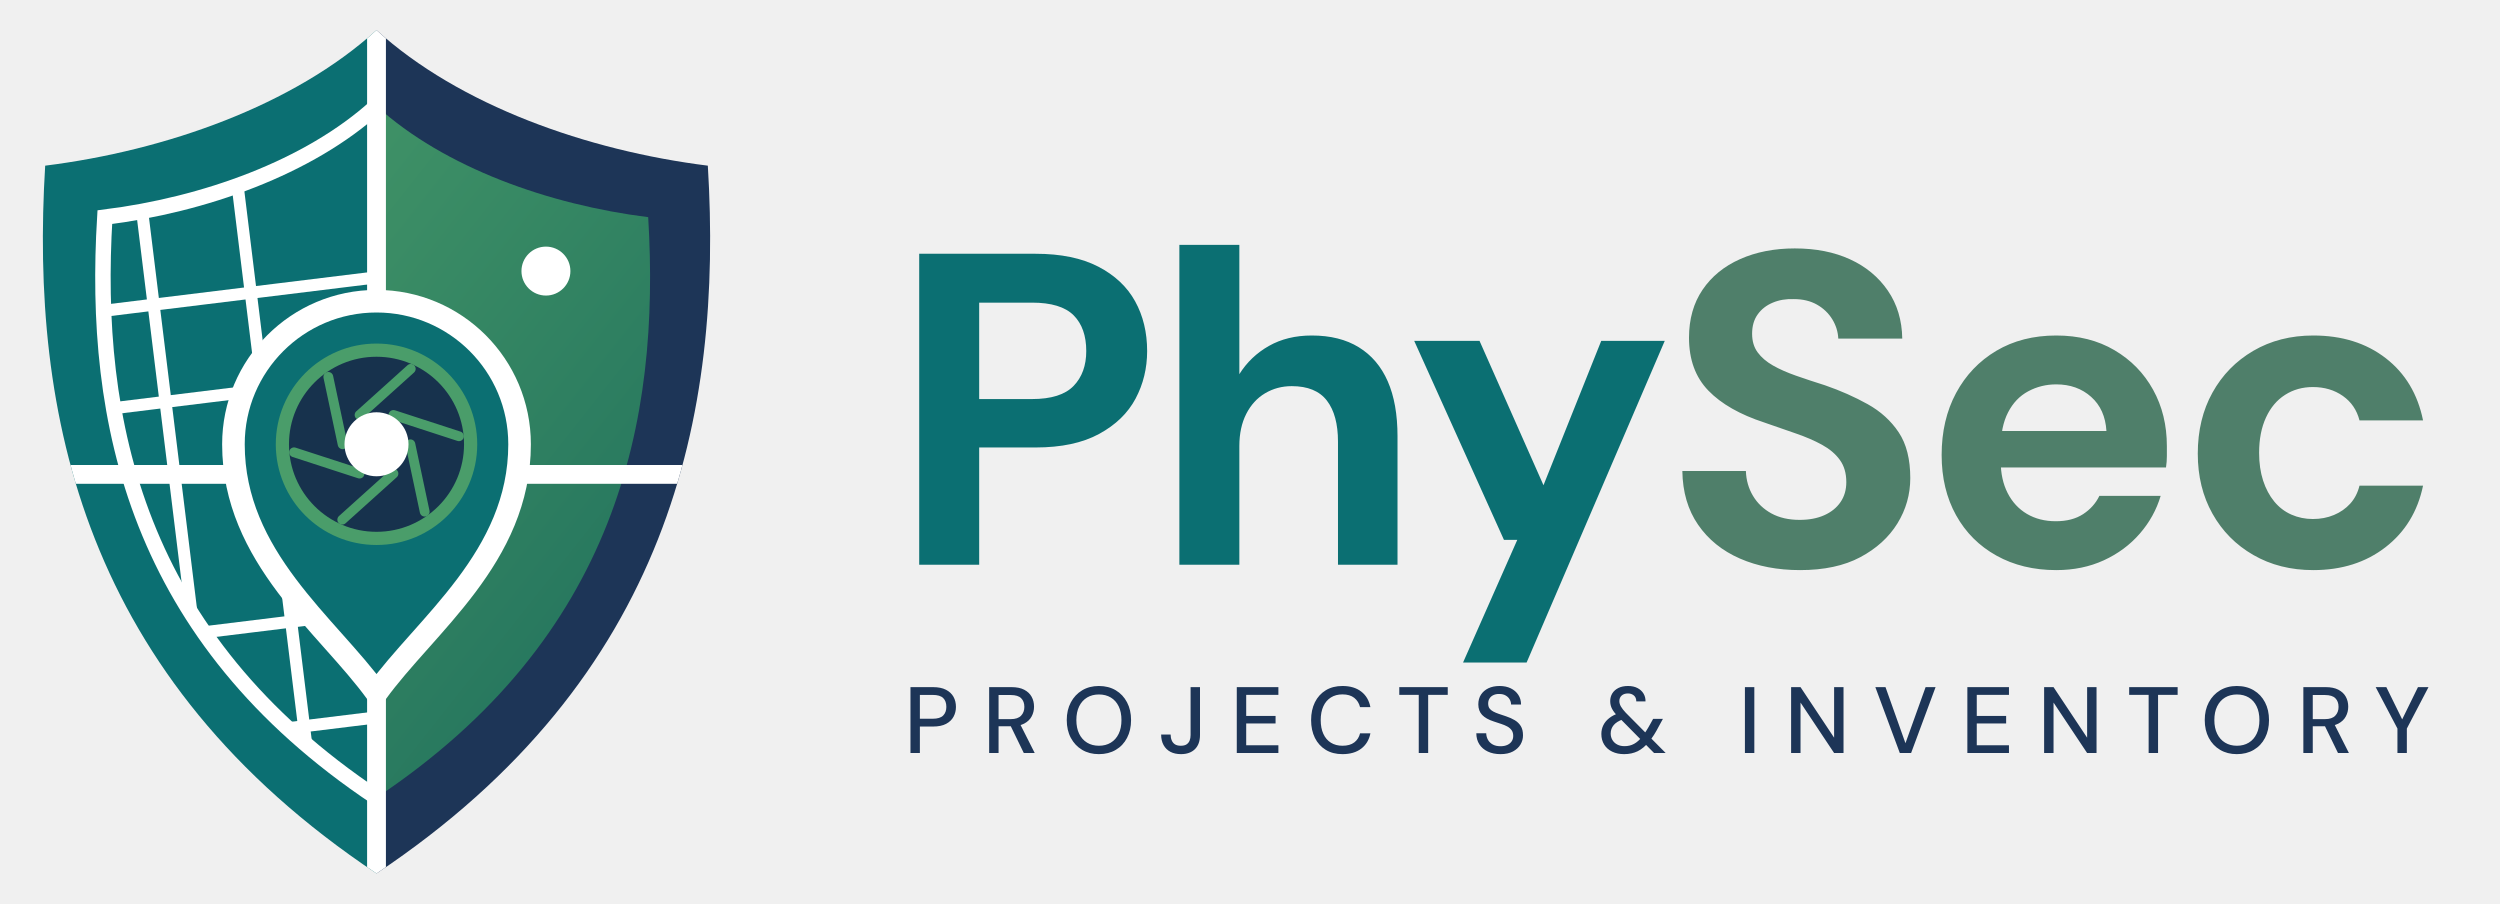
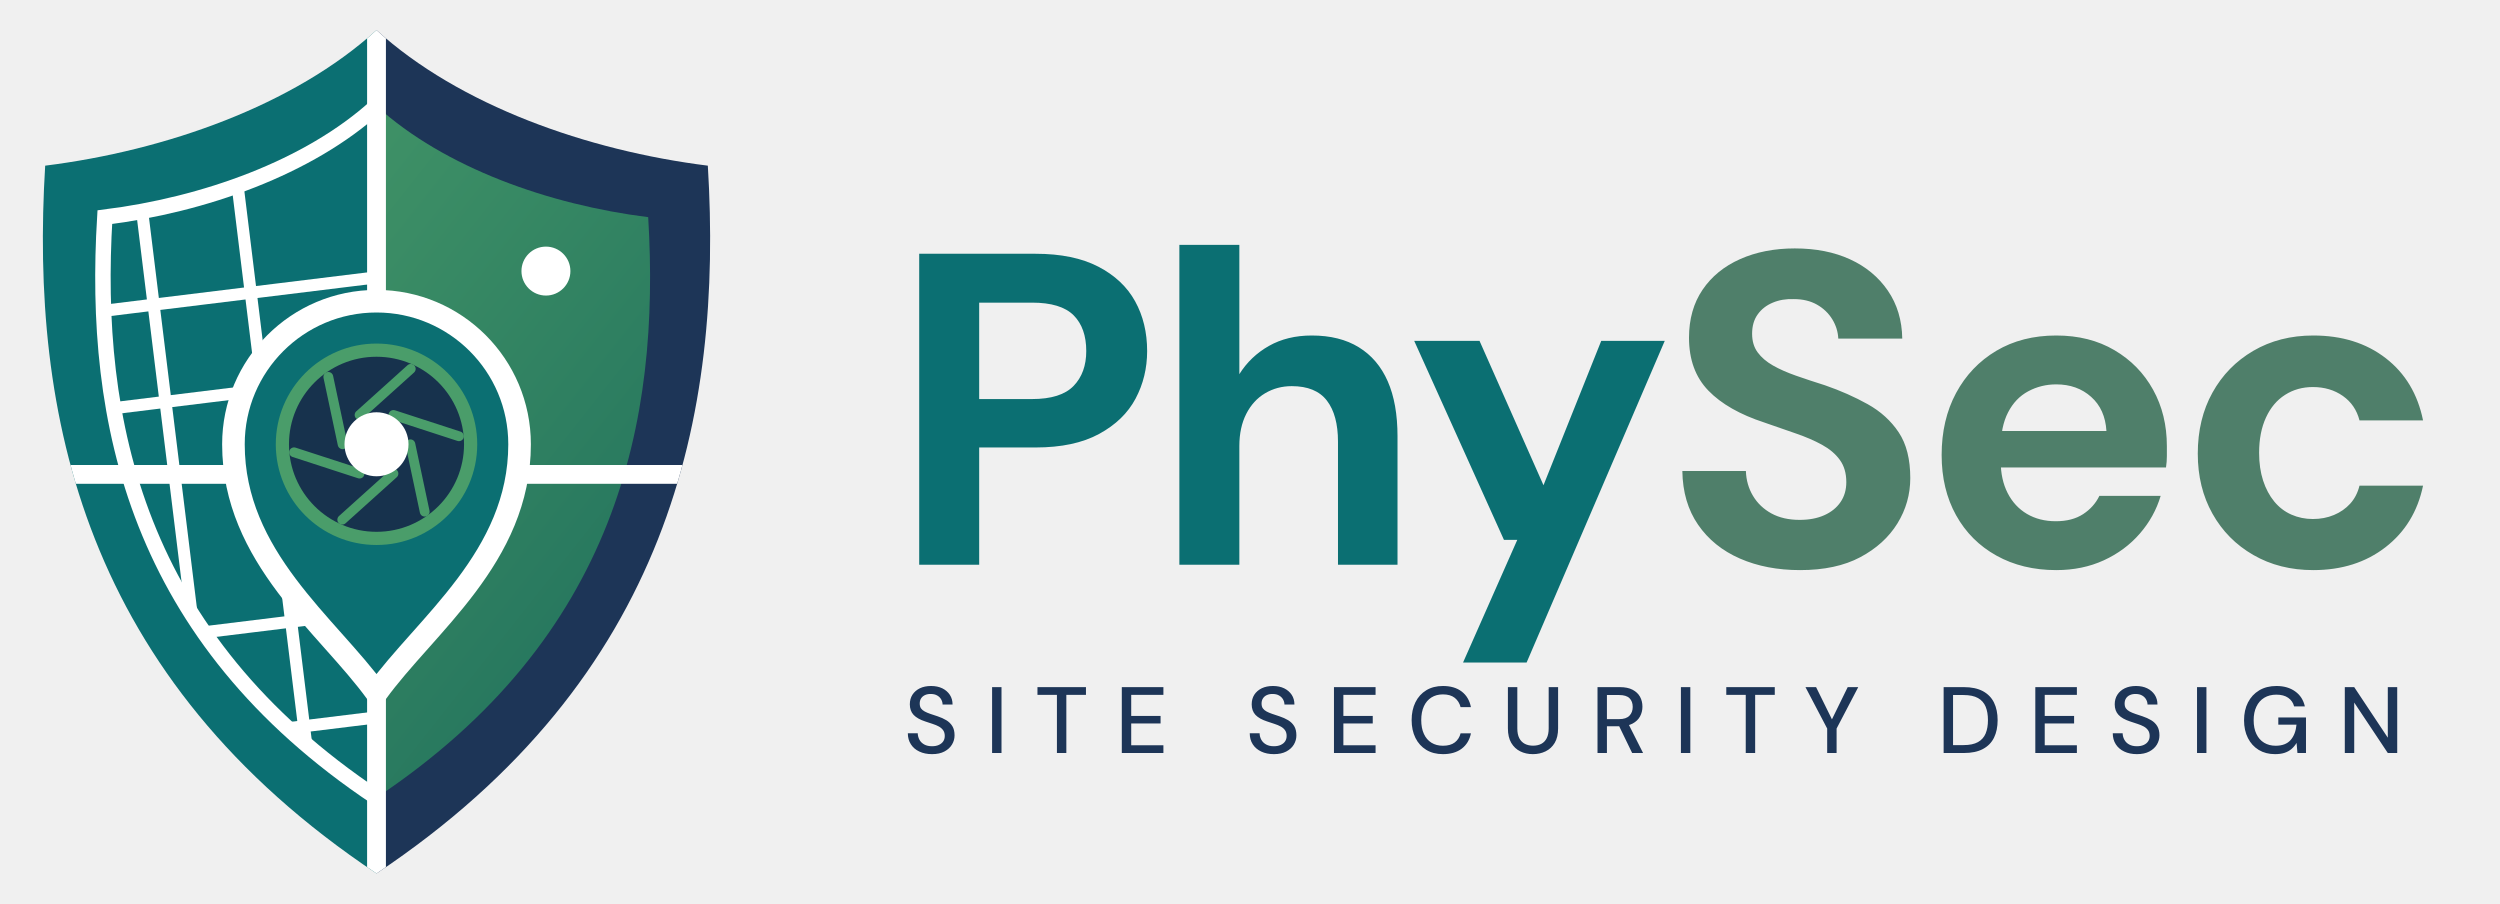
<svg xmlns="http://www.w3.org/2000/svg" viewBox="0 0 664 240" width="664" height="240" role="img" aria-label="PhySec">
  <defs>
    <linearGradient id="pg" x1="0" y1="0" x2="1" y2="1">
      <stop offset="0" stop-color="#4a9d6a" />
      <stop offset="1" stop-color="#1f6f5c" />
    </linearGradient>
    <clipPath id="ps">
      <path d="M100 8 C78 28 44 40 12 44 C8 110 22 180 100 232 C178 180 192 110 188 44 C156 40 122 28 100 8 Z" />
    </clipPath>
    <clipPath id="pi">
      <path d="M100 8 C78 28 44 40 12 44 C8 110 22 180 100 232 C178 180 192 110 188 44 C156 40 122 28 100 8 Z" transform="translate(100 120) scale(.82) translate(-100 -120)" />
    </clipPath>
    <clipPath id="pl">
      <rect x="0" y="0" width="100" height="240" />
    </clipPath>
    <clipPath id="pr">
      <rect x="100" y="0" width="100" height="240" />
    </clipPath>
  </defs>
  <g clip-path="url(#ps)">
    <rect x="0" y="0" width="100" height="240" fill="#0b6f72" />
    <rect x="100" y="0" width="100" height="240" fill="#1d3557" />
  </g>
  <g clip-path="url(#pr)">
    <path d="M100 8 C78 28 44 40 12 44 C8 110 22 180 100 232 C178 180 192 110 188 44 C156 40 122 28 100 8 Z" transform="translate(100 120) scale(.82) translate(-100 -120)" fill="url(#pg)" />
  </g>
  <g clip-path="url(#pl)">
    <g clip-path="url(#pi)">
      <g fill="none" stroke="#fff" stroke-width="3.2" transform="rotate(-7 100 120)">
        <path d="M46 0 V240 M72 0 V240 M0 74 H110 M0 100 H110 M0 162 H110 M0 190 H110" />
      </g>
    </g>
    <path d="M100 8 C78 28 44 40 12 44 C8 110 22 180 100 232 C178 180 192 110 188 44 C156 40 122 28 100 8 Z" transform="translate(100 120) scale(.82) translate(-100 -120)" fill="none" stroke="#fff" stroke-width="5" />
  </g>
  <g clip-path="url(#ps)" stroke="#fff" stroke-width="5">
    <path d="M100 0 V240 M0 126 H200" />
  </g>
  <circle cx="145" cy="72" r="6.5" fill="#fff" />
  <path d="M100 184 C87 166 62 148 62 118 A38 38 0 0 1 138 118 C138 148 113 166 100 184 Z" fill="#0b6f72" stroke="#fff" stroke-width="6" stroke-linejoin="round" />
  <circle cx="100" cy="118" r="25" fill="#17324d" stroke="#4a9d6a" stroke-width="3.5" />
  <g stroke="#4a9d6a" stroke-width="2.6" stroke-linecap="round">
    <path d="M109 118 L112.8 135.9" />
    <path d="M104.5 125.79 L90.9 138.03" />
    <path d="M95.5 125.79 L78.1 120.13" />
    <path d="M91 118 L87.2 100.1" />
    <path d="M95.5 110.21 L109.1 97.97" />
    <path d="M104.5 110.21 L121.9 115.87" />
  </g>
  <circle cx="100" cy="118" r="8.5" fill="#fff" />
  <path d="M244.14 150V67.4H275.06Q285.09 67.4 291.7 70.82Q298.3 74.24 301.49 80.03Q304.68 85.81 304.68 93.24Q304.68 100.09 301.61 105.87Q298.54 111.65 291.93 115.25Q285.32 118.85 275.06 118.85H260.07V150ZM260.07 105.99H274.11Q281.78 105.99 285.15 102.5Q288.51 99.02 288.51 93.24Q288.51 87.11 285.15 83.74Q281.78 80.38 274.11 80.38H260.07Z M313.24 150V65.04H329.17V99.38Q332.12 94.66 337.02 91.88Q341.91 89.11 348.4 89.11Q355.84 89.11 360.91 92.24Q365.99 95.37 368.58 101.27Q371.18 107.17 371.18 115.9V150H355.37V117.31Q355.37 110.23 352.42 106.4Q349.47 102.56 343.09 102.56Q339.2 102.56 336.01 104.45Q332.83 106.34 331 109.94Q329.17 113.54 329.17 118.49V150Z M388.59 175.96 402.99 143.39H399.45L375.61 90.53H392.96L409.95 128.88L425.29 90.53H442.16L405.47 175.96Z" fill="#0b6f72" />
  <path d="M478.1 151.42Q469.14 151.42 462.12 148.35Q455.09 145.28 451.02 139.38Q446.95 133.48 446.83 125.1H463.71Q463.83 128.76 465.6 131.71Q467.37 134.66 470.49 136.37Q473.62 138.08 477.99 138.08Q481.76 138.08 484.53 136.84Q487.31 135.6 488.84 133.36Q490.38 131.12 490.38 128.05Q490.38 124.51 488.66 122.15Q486.95 119.79 483.94 118.14Q480.94 116.49 476.98 115.13Q473.03 113.77 468.66 112.24Q458.87 109.05 453.74 103.74Q448.6 98.43 448.6 89.7Q448.6 82.27 452.2 76.96Q455.8 71.65 462.17 68.82Q468.55 65.98 476.69 65.98Q485.07 65.98 491.38 68.88Q497.69 71.77 501.41 77.19Q505.13 82.62 505.24 89.94H488.25Q488.13 87.22 486.66 84.81Q485.18 82.39 482.59 80.91Q479.99 79.44 476.45 79.44Q473.38 79.32 470.85 80.38Q468.31 81.44 466.84 83.51Q465.36 85.57 465.36 88.64Q465.36 91.59 466.84 93.6Q468.31 95.6 470.91 97.08Q473.5 98.55 477.04 99.79Q480.58 101.03 484.71 102.33Q490.85 104.45 496.04 107.34Q501.23 110.23 504.3 114.84Q507.37 119.44 507.37 126.99Q507.37 133.48 503.95 139.03Q500.52 144.57 494.09 147.99Q487.66 151.42 478.1 151.42Z M546.14 151.42Q537.17 151.42 530.27 147.58Q523.37 143.75 519.53 136.84Q515.7 129.94 515.7 120.85Q515.7 111.53 519.53 104.39Q523.37 97.25 530.21 93.18Q537.05 89.11 546.14 89.11Q554.99 89.11 561.6 93.01Q568.21 96.9 571.86 103.51Q575.52 110.12 575.52 118.49Q575.52 119.67 575.52 121.15Q575.52 122.62 575.29 124.16H527.02V114.48H559.47Q559.12 108.7 555.4 105.4Q551.69 102.09 546.14 102.09Q542.13 102.09 538.71 103.92Q535.28 105.75 533.34 109.53Q531.39 113.3 531.39 119.08V122.51Q531.39 127.34 533.22 130.94Q535.05 134.54 538.35 136.49Q541.66 138.44 546.02 138.44Q550.39 138.44 553.28 136.55Q556.17 134.66 557.59 131.71H573.87Q572.22 137.26 568.32 141.74Q564.43 146.22 558.77 148.82Q553.1 151.42 546.14 151.42Z M614.41 151.42Q605.44 151.42 598.48 147.4Q591.52 143.39 587.63 136.43Q583.73 129.47 583.73 120.5Q583.73 111.3 587.63 104.28Q591.52 97.25 598.48 93.18Q605.44 89.11 614.41 89.11Q625.86 89.11 633.65 95.13Q641.43 101.15 643.56 111.65H626.68Q625.62 107.52 622.26 105.16Q618.9 102.8 614.29 102.8Q610.16 102.8 606.92 104.87Q603.67 106.93 601.85 110.88Q600.02 114.84 600.02 120.26Q600.02 124.39 601.08 127.64Q602.14 130.88 604.03 133.19Q605.92 135.49 608.57 136.67Q611.23 137.85 614.29 137.85Q617.36 137.85 619.9 136.78Q622.44 135.72 624.21 133.78Q625.98 131.83 626.68 129H643.56Q641.43 139.26 633.59 145.34Q625.74 151.42 614.41 151.42Z" fill="#4f7f6a" />
-   <path d="M241.82 200V182.5H247.8Q249.9 182.5 251.25 183.2Q252.6 183.9 253.25 185.07Q253.9 186.25 253.9 187.75Q253.9 189.18 253.26 190.36Q252.62 191.55 251.28 192.26Q249.93 192.97 247.8 192.97H244.32V200ZM244.32 190.9H247.7Q249.68 190.9 250.51 190.04Q251.35 189.18 251.35 187.75Q251.35 186.22 250.51 185.4Q249.68 184.57 247.7 184.57H244.32Z M262.72 200V182.5H268.64Q270.72 182.5 272.04 183.2Q273.37 183.9 274 185.06Q274.64 186.22 274.64 187.7Q274.64 189.1 274 190.29Q273.37 191.47 272.02 192.19Q270.67 192.9 268.57 192.9H265.22V200ZM271.92 200 268.14 192.22H270.89L274.82 200ZM265.22 191H268.47Q270.32 191 271.19 190.09Q272.07 189.18 272.07 187.75Q272.07 186.3 271.22 185.45Q270.37 184.6 268.47 184.6H265.22Z M291.86 200.3Q289.33 200.3 287.42 199.16Q285.51 198.03 284.42 195.99Q283.33 193.95 283.33 191.25Q283.33 188.57 284.42 186.54Q285.51 184.5 287.42 183.35Q289.33 182.2 291.86 182.2Q294.43 182.2 296.36 183.35Q298.28 184.5 299.34 186.54Q300.41 188.57 300.41 191.25Q300.41 193.95 299.34 195.99Q298.28 198.03 296.36 199.16Q294.43 200.3 291.86 200.3ZM291.88 198.07Q293.68 198.07 295.03 197.25Q296.38 196.43 297.12 194.9Q297.86 193.38 297.86 191.25Q297.86 189.12 297.12 187.6Q296.38 186.07 295.03 185.26Q293.68 184.45 291.88 184.45Q290.08 184.45 288.73 185.26Q287.38 186.07 286.63 187.6Q285.88 189.12 285.88 191.25Q285.88 193.38 286.63 194.9Q287.38 196.43 288.73 197.25Q290.08 198.07 291.88 198.07Z M313.67 200.3Q312.05 200.3 310.87 199.69Q309.7 199.07 309.05 197.9Q308.4 196.72 308.4 195.1H310.92Q310.92 195.95 311.2 196.62Q311.47 197.3 312.06 197.69Q312.65 198.07 313.62 198.07Q314.6 198.07 315.16 197.7Q315.72 197.32 315.97 196.69Q316.22 196.05 316.22 195.22V182.5H318.72V195.22Q318.72 197.65 317.37 198.98Q316.02 200.3 313.67 200.3Z M328.49 200V182.5H339.54V184.55H330.99V190.15H338.79V192.15H330.99V197.95H339.54V200Z M356.56 200.3Q353.98 200.3 352.12 199.16Q350.26 198.03 349.24 195.99Q348.23 193.95 348.23 191.25Q348.23 188.57 349.24 186.52Q350.26 184.47 352.12 183.34Q353.98 182.2 356.56 182.2Q359.63 182.2 361.54 183.68Q363.46 185.15 363.98 187.82H361.23Q360.86 186.28 359.69 185.35Q358.53 184.43 356.56 184.43Q354.78 184.43 353.48 185.25Q352.18 186.07 351.48 187.6Q350.78 189.12 350.78 191.25Q350.78 193.38 351.48 194.91Q352.18 196.45 353.48 197.26Q354.78 198.07 356.56 198.07Q358.53 198.07 359.69 197.19Q360.86 196.3 361.23 194.78H363.98Q363.46 197.38 361.54 198.84Q359.63 200.3 356.56 200.3Z M376.82 200V184.55H371.65V182.5H384.52V184.55H379.32V200Z M398.54 200.3Q396.61 200.3 395.16 199.61Q393.71 198.93 392.91 197.68Q392.11 196.43 392.11 194.75H394.74Q394.76 195.7 395.2 196.49Q395.64 197.28 396.48 197.74Q397.31 198.2 398.54 198.2Q399.59 198.2 400.35 197.85Q401.11 197.5 401.51 196.89Q401.91 196.28 401.91 195.47Q401.91 194.55 401.49 193.95Q401.06 193.35 400.35 192.96Q399.64 192.57 398.7 192.27Q397.76 191.97 396.74 191.62Q394.66 190.95 393.65 189.88Q392.64 188.8 392.64 187.07Q392.64 185.6 393.34 184.51Q394.04 183.43 395.3 182.81Q396.56 182.2 398.29 182.2Q399.99 182.2 401.26 182.82Q402.54 183.45 403.26 184.55Q403.99 185.65 403.99 187.12H401.34Q401.34 186.45 400.99 185.8Q400.64 185.15 399.94 184.74Q399.24 184.32 398.21 184.32Q397.36 184.3 396.69 184.6Q396.01 184.9 395.64 185.48Q395.26 186.05 395.26 186.85Q395.26 187.65 395.6 188.14Q395.94 188.62 396.59 188.97Q397.24 189.32 398.1 189.61Q398.96 189.9 400.01 190.25Q401.31 190.68 402.33 191.29Q403.34 191.9 403.93 192.86Q404.51 193.82 404.51 195.32Q404.51 196.62 403.84 197.75Q403.16 198.88 401.84 199.59Q400.51 200.3 398.54 200.3Z  M439.32 200 429.82 190.38Q428.65 189.22 428.16 188.27Q427.67 187.32 427.67 186.22Q427.67 185.07 428.23 184.16Q428.8 183.25 429.86 182.72Q430.92 182.2 432.4 182.2Q433.87 182.2 434.91 182.74Q435.95 183.28 436.51 184.2Q437.07 185.12 437.05 186.3H434.6Q434.6 185.25 433.95 184.71Q433.3 184.18 432.4 184.18Q431.32 184.18 430.71 184.74Q430.1 185.3 430.1 186.2Q430.1 186.93 430.52 187.66Q430.95 188.4 431.8 189.3L442.4 200ZM431.37 200.3Q429.57 200.3 428.2 199.64Q426.82 198.97 426.07 197.76Q425.32 196.55 425.32 194.95Q425.32 193.68 425.85 192.61Q426.37 191.55 427.4 190.74Q428.42 189.93 429.92 189.43L430.87 189.1L432.1 190.7L431.07 191.05Q429.42 191.62 428.61 192.57Q427.8 193.53 427.8 194.82Q427.8 195.78 428.26 196.55Q428.72 197.32 429.55 197.75Q430.37 198.18 431.47 198.18Q432.9 198.18 434.02 197.56Q435.15 196.95 436.25 195.55Q436.75 194.9 437.27 194.07Q437.8 193.25 438.37 192.2L439.07 190.93H441.67L440.62 192.85Q439.97 194.12 439.31 195.16Q438.65 196.2 437.97 197Q436.55 198.75 434.96 199.53Q433.37 200.3 431.37 200.3Z  M463.45 200V182.5H465.95V200Z M475.72 200V182.5H478.22L487.14 195.93V182.5H489.64V200H487.14L478.22 186.6V200Z M504.59 200 498.09 182.5H500.79L506.09 197.4L511.44 182.5H514.09L507.59 200Z M522.53 200V182.5H533.58V184.55H525.03V190.15H532.83V192.15H525.03V197.95H533.58V200Z M542.92 200V182.5H545.42L554.34 195.93V182.5H556.84V200H554.34L545.42 186.6V200Z M570.68 200V184.55H565.51V182.5H578.38V184.55H573.18V200Z M594.1 200.3Q591.58 200.3 589.66 199.16Q587.75 198.03 586.66 195.99Q585.58 193.95 585.58 191.25Q585.58 188.57 586.66 186.54Q587.75 184.5 589.66 183.35Q591.58 182.2 594.1 182.2Q596.68 182.2 598.6 183.35Q600.53 184.5 601.59 186.54Q602.65 188.57 602.65 191.25Q602.65 193.95 601.59 195.99Q600.53 198.03 598.6 199.16Q596.68 200.3 594.1 200.3ZM594.13 198.07Q595.93 198.07 597.28 197.25Q598.63 196.43 599.36 194.9Q600.1 193.38 600.1 191.25Q600.1 189.12 599.36 187.6Q598.63 186.07 597.28 185.26Q595.93 184.45 594.13 184.45Q592.33 184.45 590.98 185.26Q589.63 186.07 588.88 187.6Q588.13 189.12 588.13 191.25Q588.13 193.38 588.88 194.9Q589.63 196.43 590.98 197.25Q592.33 198.07 594.13 198.07Z M611.77 200V182.5H617.69Q619.77 182.5 621.09 183.2Q622.42 183.9 623.05 185.06Q623.69 186.22 623.69 187.7Q623.69 189.1 623.05 190.29Q622.42 191.47 621.07 192.19Q619.72 192.9 617.62 192.9H614.27V200ZM620.97 200 617.19 192.22H619.94L623.87 200ZM614.27 191H617.52Q619.37 191 620.24 190.09Q621.12 189.18 621.12 187.75Q621.12 186.3 620.27 185.45Q619.42 184.6 617.52 184.6H614.27Z M636.76 200V193.5L630.98 182.5H633.81L638.33 191.7H637.71L642.21 182.5H645.01L639.26 193.5V200Z" fill="#1d3557" />
+   <path d="M247.55 200.3Q245.62 200.3 244.18 199.61Q242.72 198.93 241.93 197.68Q241.12 196.43 241.12 194.75H243.75Q243.78 195.7 244.21 196.49Q244.65 197.28 245.49 197.74Q246.32 198.2 247.55 198.2Q248.6 198.2 249.36 197.85Q250.12 197.5 250.53 196.89Q250.93 196.28 250.93 195.47Q250.93 194.55 250.5 193.95Q250.07 193.35 249.36 192.96Q248.65 192.57 247.71 192.27Q246.78 191.97 245.75 191.62Q243.68 190.95 242.66 189.88Q241.65 188.8 241.65 187.07Q241.65 185.6 242.35 184.51Q243.05 183.43 244.31 182.81Q245.57 182.2 247.3 182.2Q249 182.2 250.28 182.82Q251.55 183.45 252.28 184.55Q253 185.65 253 187.12H250.35Q250.35 186.45 250 185.8Q249.65 185.15 248.95 184.74Q248.25 184.32 247.22 184.32Q246.38 184.3 245.7 184.6Q245.03 184.9 244.65 185.48Q244.28 186.05 244.28 186.85Q244.28 187.65 244.61 188.14Q244.95 188.62 245.6 188.97Q246.25 189.32 247.11 189.61Q247.97 189.9 249.03 190.25Q250.32 190.68 251.34 191.29Q252.35 191.9 252.94 192.86Q253.53 193.82 253.53 195.32Q253.53 196.62 252.85 197.75Q252.18 198.88 250.85 199.59Q249.53 200.3 247.55 200.3Z M263.5 200V182.5H266V200Z M280.72 200V184.55H275.55V182.5H288.43V184.55H283.22V200Z M297.95 200V182.5H309V184.55H300.45V190.15H308.25V192.15H300.45V197.95H309V200Z  M338.35 200.3Q336.43 200.3 334.98 199.61Q333.53 198.93 332.73 197.68Q331.93 196.43 331.93 194.75H334.55Q334.57 195.7 335.01 196.49Q335.45 197.28 336.29 197.74Q337.12 198.2 338.35 198.2Q339.4 198.2 340.16 197.85Q340.93 197.5 341.33 196.89Q341.73 196.28 341.73 195.47Q341.73 194.55 341.3 193.95Q340.88 193.35 340.16 192.96Q339.45 192.57 338.51 192.27Q337.57 191.97 336.55 191.62Q334.48 190.95 333.46 189.88Q332.45 188.8 332.45 187.07Q332.45 185.6 333.15 184.51Q333.85 183.43 335.11 182.81Q336.38 182.2 338.1 182.2Q339.8 182.2 341.08 182.82Q342.35 183.45 343.08 184.55Q343.8 185.65 343.8 187.12H341.15Q341.15 186.45 340.8 185.8Q340.45 185.15 339.75 184.74Q339.05 184.32 338.03 184.32Q337.18 184.3 336.5 184.6Q335.82 184.9 335.45 185.48Q335.07 186.05 335.07 186.85Q335.07 187.65 335.41 188.14Q335.75 188.62 336.4 188.97Q337.05 189.32 337.91 189.61Q338.78 189.9 339.82 190.25Q341.12 190.68 342.14 191.29Q343.15 191.9 343.74 192.86Q344.32 193.82 344.32 195.32Q344.32 196.62 343.65 197.75Q342.98 198.88 341.65 199.59Q340.32 200.3 338.35 200.3Z M354.3 200V182.5H365.35V184.55H356.8V190.15H364.6V192.15H356.8V197.95H365.35V200Z M383.25 200.3Q380.68 200.3 378.81 199.16Q376.95 198.03 375.94 195.99Q374.93 193.95 374.93 191.25Q374.93 188.57 375.94 186.52Q376.95 184.47 378.81 183.34Q380.68 182.2 383.25 182.2Q386.32 182.2 388.24 183.68Q390.15 185.15 390.68 187.82H387.93Q387.55 186.28 386.39 185.35Q385.23 184.43 383.25 184.43Q381.48 184.43 380.18 185.25Q378.88 186.07 378.18 187.6Q377.48 189.12 377.48 191.25Q377.48 193.38 378.18 194.91Q378.88 196.45 380.18 197.26Q381.48 198.07 383.25 198.07Q385.23 198.07 386.39 197.19Q387.55 196.3 387.93 194.78H390.68Q390.15 197.38 388.24 198.84Q386.32 200.3 383.25 200.3Z M407.12 200.3Q405.28 200.3 403.78 199.56Q402.28 198.82 401.39 197.31Q400.5 195.8 400.5 193.45V182.5H403V193.47Q403 195.05 403.52 196.06Q404.05 197.07 404.99 197.56Q405.93 198.05 407.18 198.05Q408.45 198.05 409.38 197.56Q410.3 197.07 410.81 196.06Q411.33 195.05 411.33 193.47V182.5H413.83V193.45Q413.83 195.8 412.93 197.31Q412.03 198.82 410.5 199.56Q408.98 200.3 407.12 200.3Z M424.3 200V182.5H430.23Q432.3 182.5 433.62 183.2Q434.95 183.9 435.59 185.06Q436.23 186.22 436.23 187.7Q436.23 189.1 435.59 190.29Q434.95 191.47 433.6 192.19Q432.25 192.9 430.15 192.9H426.8V200ZM433.5 200 429.73 192.22H432.48L436.4 200ZM426.8 191H430.05Q431.9 191 432.78 190.09Q433.65 189.18 433.65 187.75Q433.65 186.3 432.8 185.45Q431.95 184.6 430.05 184.6H426.8Z M446.45 200V182.5H448.95V200Z M463.67 200V184.55H458.5V182.5H471.38V184.55H466.17V200Z M485.3 200V193.5L479.53 182.5H482.35L486.88 191.7H486.25L490.75 182.5H493.55L487.8 193.5V200Z  M516.23 200V182.5H521.6Q524.65 182.5 526.65 183.57Q528.65 184.65 529.61 186.61Q530.57 188.57 530.57 191.28Q530.57 193.97 529.61 195.93Q528.65 197.88 526.66 198.94Q524.67 200 521.6 200ZM518.73 197.9H521.5Q523.92 197.9 525.35 197.1Q526.77 196.3 527.39 194.81Q528 193.32 528 191.28Q528 189.2 527.39 187.7Q526.77 186.2 525.35 185.4Q523.92 184.6 521.5 184.6H518.73Z M540.58 200V182.5H551.62V184.55H543.08V190.15H550.88V192.15H543.08V197.95H551.62V200Z M567.57 200.3Q565.65 200.3 564.2 199.61Q562.75 198.93 561.95 197.68Q561.15 196.43 561.15 194.75H563.77Q563.8 195.7 564.24 196.49Q564.67 197.28 565.51 197.74Q566.35 198.2 567.57 198.2Q568.62 198.2 569.39 197.85Q570.15 197.5 570.55 196.89Q570.95 196.28 570.95 195.47Q570.95 194.55 570.52 193.95Q570.1 193.35 569.39 192.96Q568.67 192.57 567.74 192.27Q566.8 191.97 565.77 191.62Q563.7 190.95 562.69 189.88Q561.67 188.8 561.67 187.07Q561.67 185.6 562.38 184.51Q563.07 183.43 564.34 182.81Q565.6 182.2 567.32 182.2Q569.02 182.2 570.3 182.82Q571.57 183.45 572.3 184.55Q573.02 185.65 573.02 187.12H570.38Q570.38 186.45 570.02 185.8Q569.67 185.15 568.97 184.74Q568.27 184.32 567.25 184.32Q566.4 184.3 565.72 184.6Q565.05 184.9 564.67 185.48Q564.3 186.05 564.3 186.85Q564.3 187.65 564.64 188.14Q564.98 188.62 565.62 188.97Q566.27 189.32 567.14 189.61Q568 189.9 569.05 190.25Q570.35 190.68 571.36 191.29Q572.38 191.9 572.96 192.86Q573.55 193.82 573.55 195.32Q573.55 196.62 572.88 197.75Q572.2 198.88 570.88 199.59Q569.55 200.3 567.57 200.3Z M583.53 200V182.5H586.03V200Z M604.25 200.3Q601.77 200.3 599.92 199.18Q598.07 198.05 597.05 196.03Q596.02 194 596.02 191.3Q596.02 188.62 597.06 186.57Q598.1 184.53 600.04 183.36Q601.97 182.2 604.62 182.2Q607.6 182.2 609.6 183.64Q611.6 185.07 612.17 187.62H609.32Q608.95 186.18 607.75 185.34Q606.55 184.5 604.6 184.5Q602.75 184.5 601.39 185.32Q600.02 186.15 599.3 187.68Q598.57 189.2 598.57 191.3Q598.57 193.43 599.3 194.95Q600.02 196.47 601.35 197.27Q602.67 198.07 604.4 198.07Q607.05 198.07 608.39 196.55Q609.72 195.03 609.95 192.47H605.12V190.55H612.47V200H610.2L609.97 197.32Q609.37 198.3 608.59 198.96Q607.8 199.62 606.75 199.96Q605.7 200.3 604.25 200.3Z M622.78 200V182.5H625.28L634.2 195.93V182.5H636.7V200H634.2L625.28 186.6V200Z" fill="#1d3557" />
</svg>
